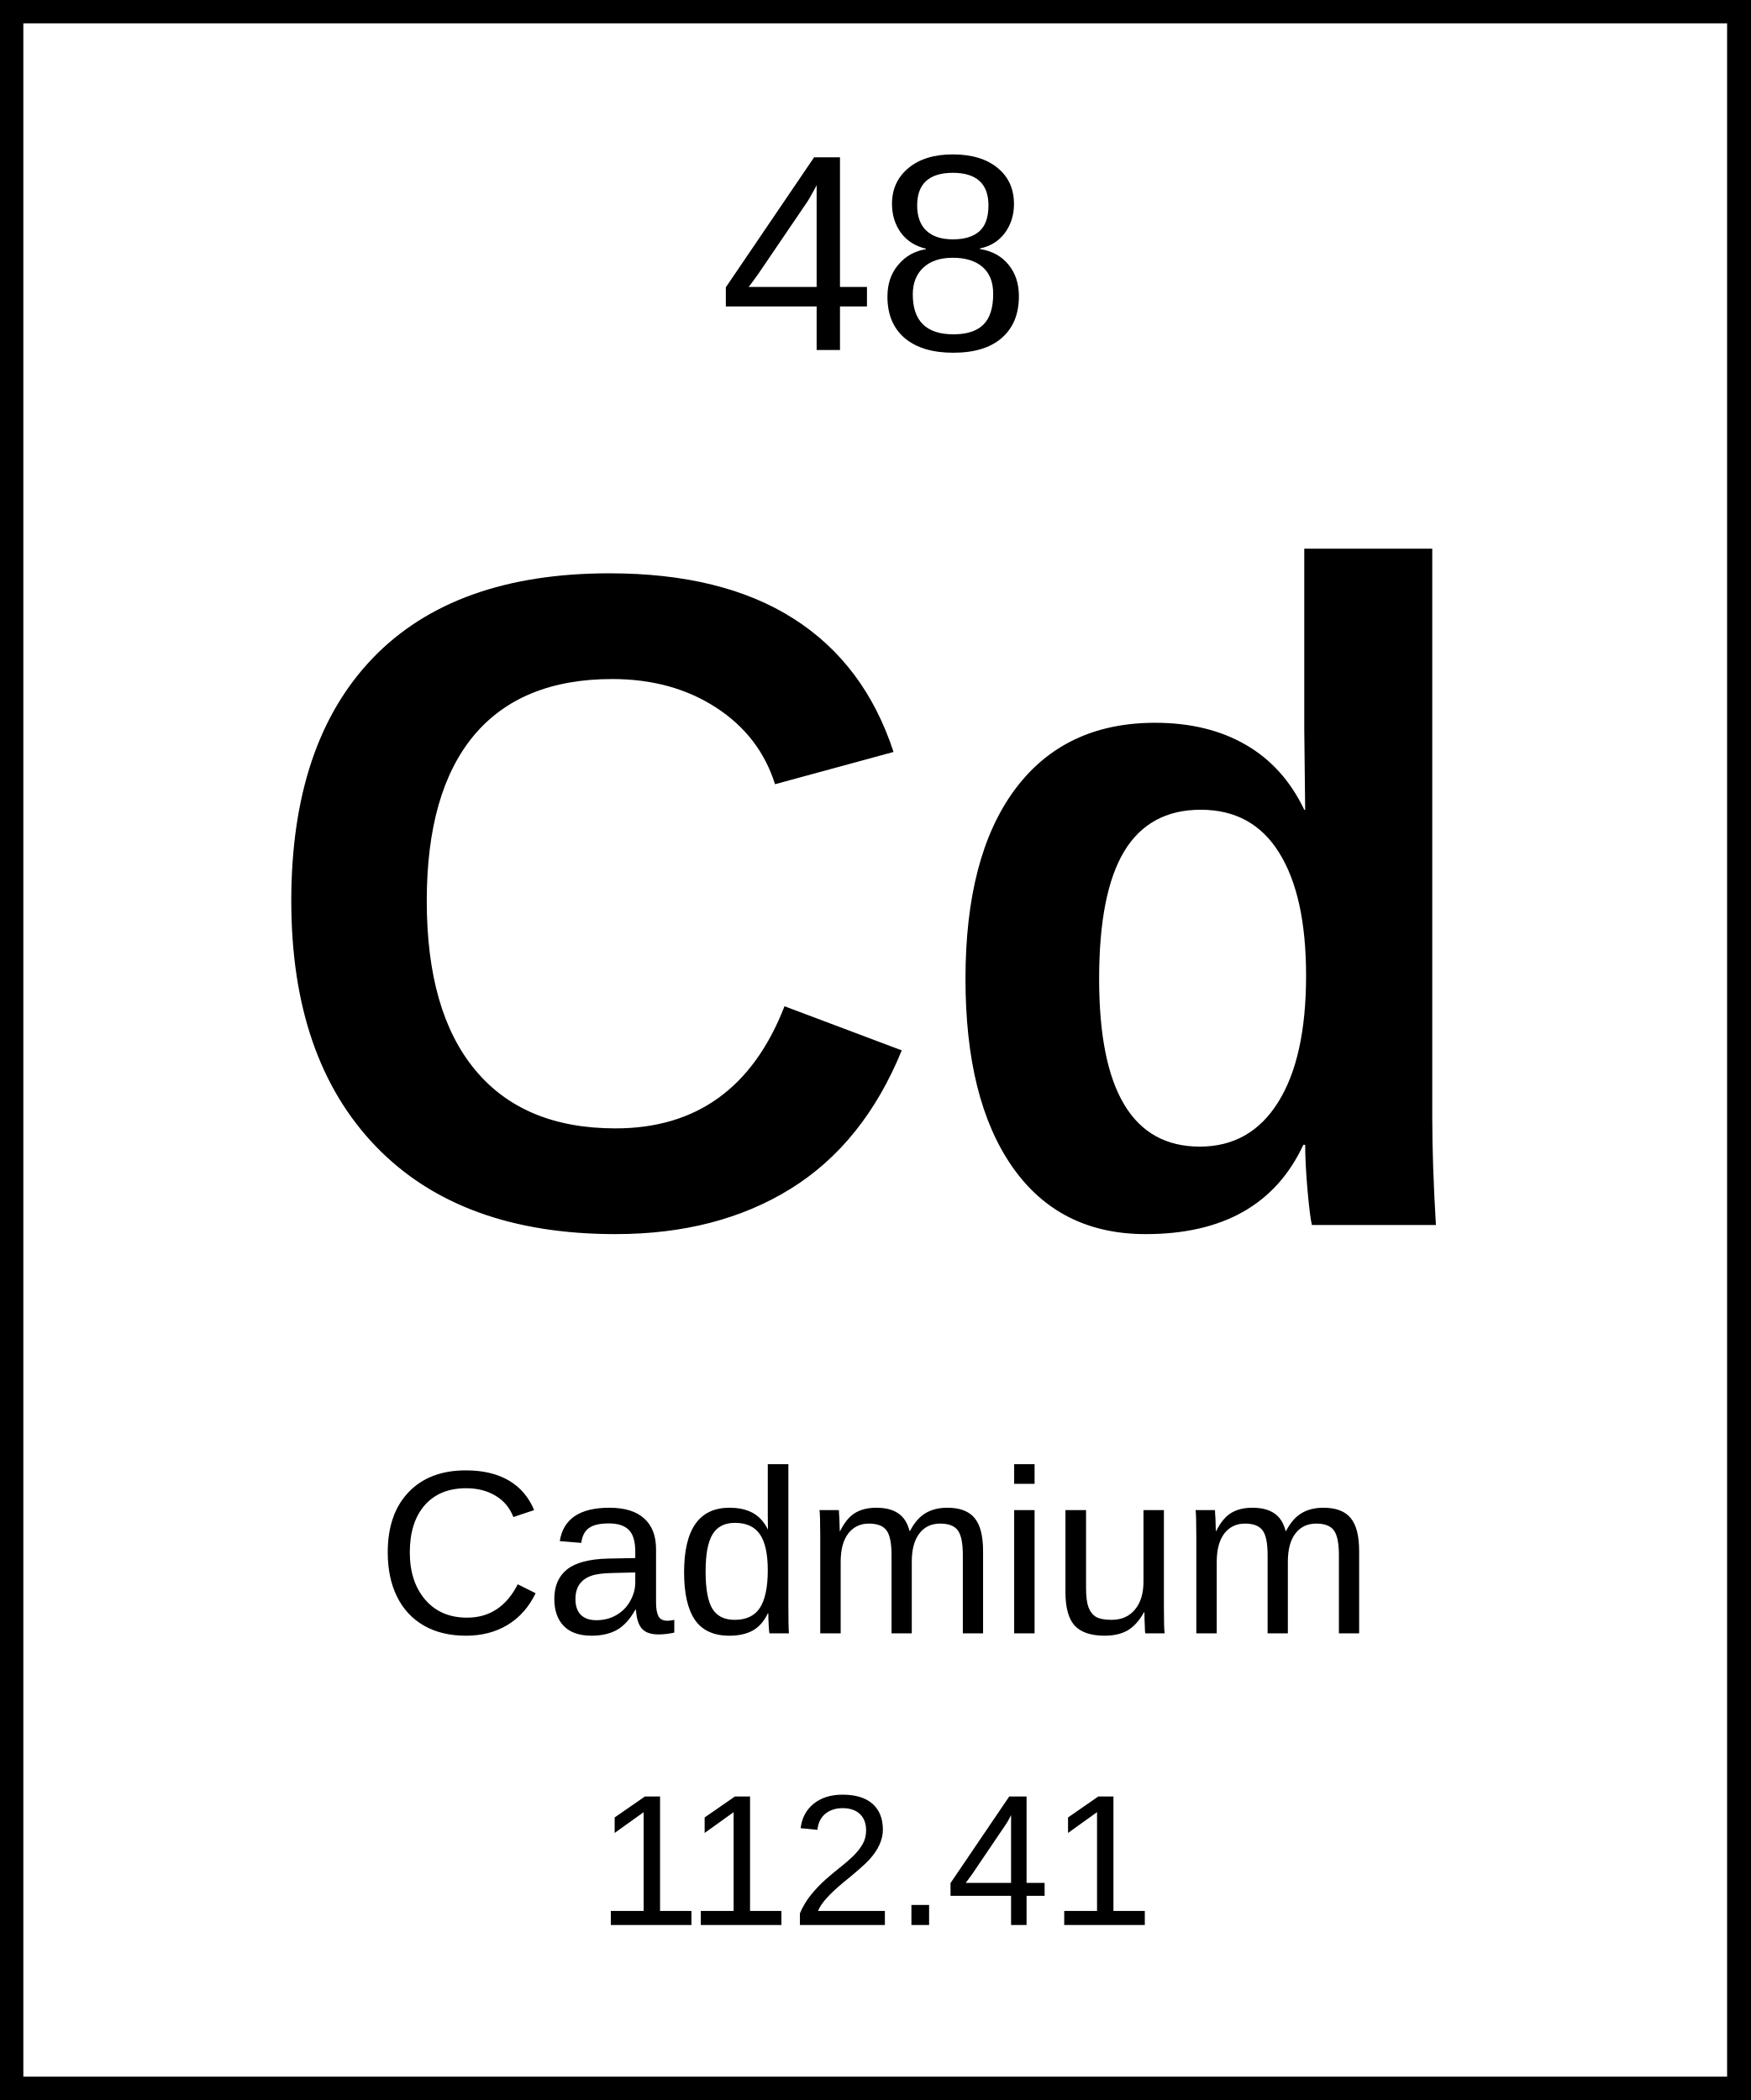
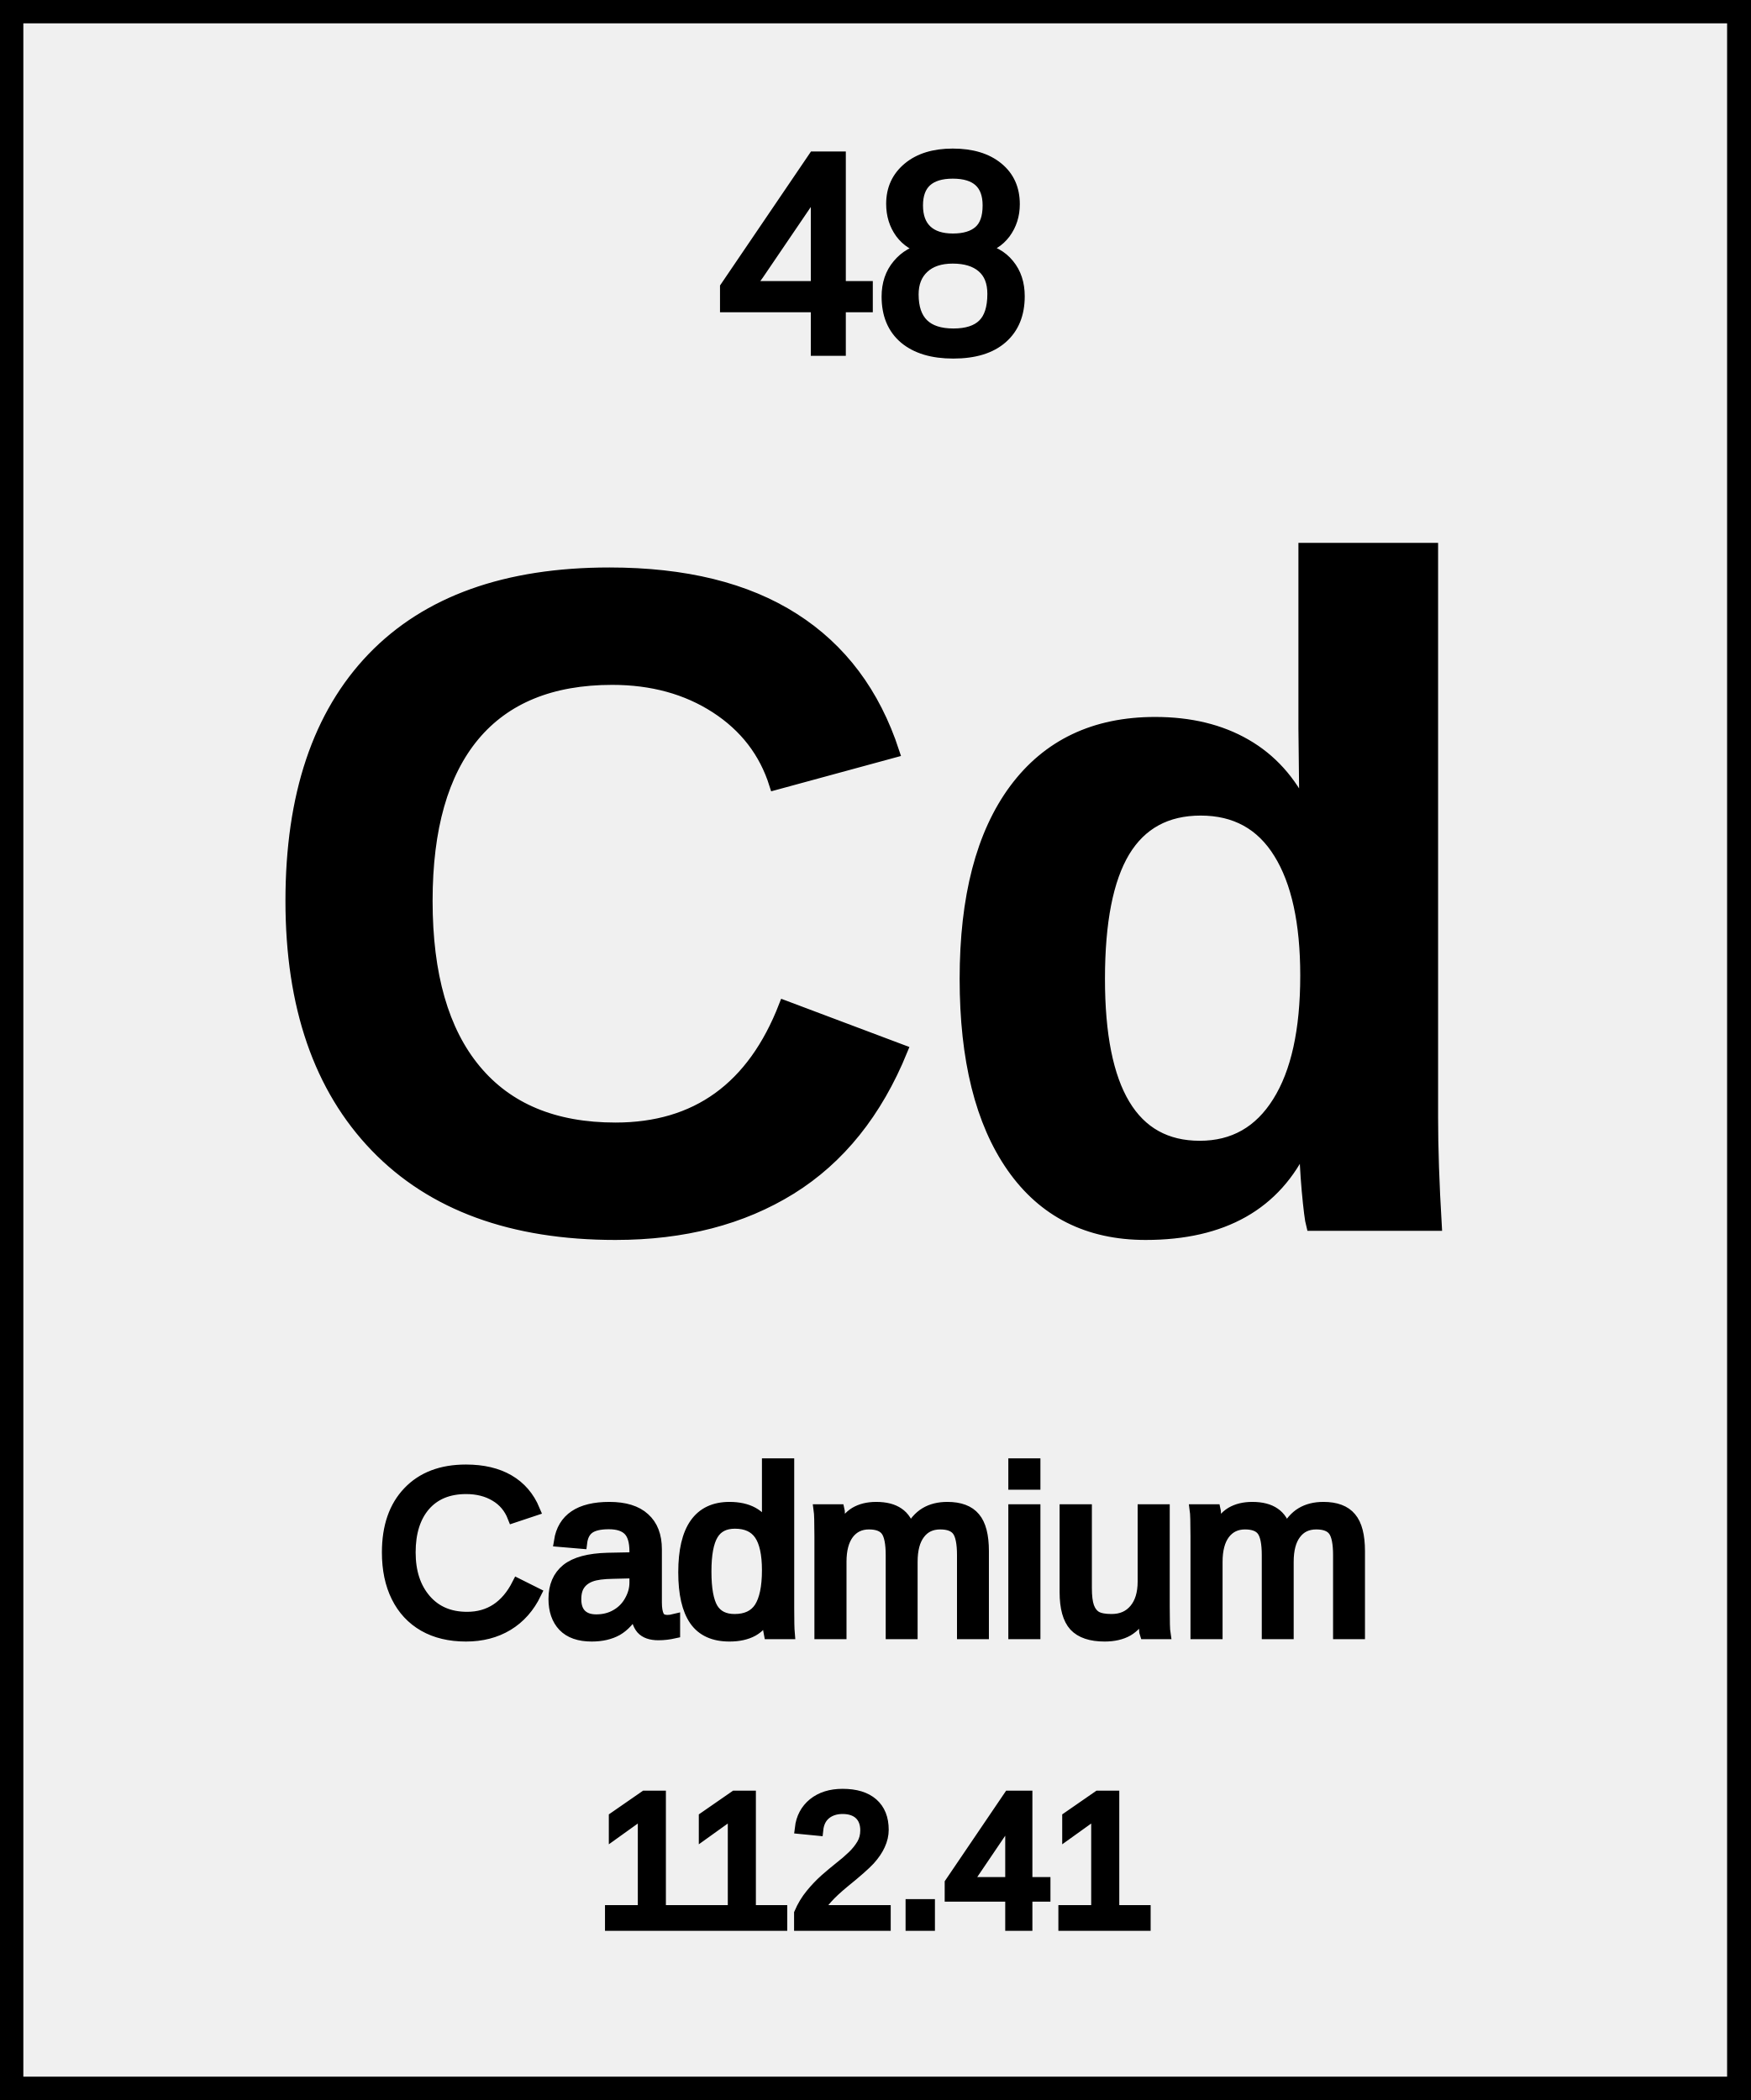
<svg xmlns="http://www.w3.org/2000/svg" width="150" height="180" viewBox="0 0 150 180">
  <g>
-     <rect x="0" y="0" width="150" height="180" fill="white" stroke="black" stroke-width="4" />
-     <text x="75" y="30" font-family="Arial, sans-serif" font-size="24" text-anchor="middle">48</text>
-     <text x="75" y="105" font-family="Arial, sans-serif" font-size="80" font-weight="bold" text-anchor="middle">Cd</text>
-     <text x="75" y="140" font-family="Arial, sans-serif" font-size="20" text-anchor="middle">Cadmium</text>
-     <text x="75" y="165" font-family="Arial, sans-serif" font-size="16" text-anchor="middle">112.41</text>
+     <rect x="0" y="0" width="150" height="180" fill="transparent" stroke="black" stroke-width="4" />
+     <text x="75" y="30" stroke="black" fill="black" font-family="Arial, sans-serif" font-size="24" text-anchor="middle">48</text>
+     <text x="75" y="105" stroke="black" fill="black" font-family="Arial, sans-serif" font-size="80" font-weight="bold" text-anchor="middle">Cd</text>
+     <text x="75" y="140" stroke="black" fill="black" font-family="Arial, sans-serif" font-size="20" text-anchor="middle">Cadmium</text>
+     <text x="75" y="165" stroke="black" fill="black" font-family="Arial, sans-serif" font-size="16" text-anchor="middle">112.41</text>
  </g>
</svg>
